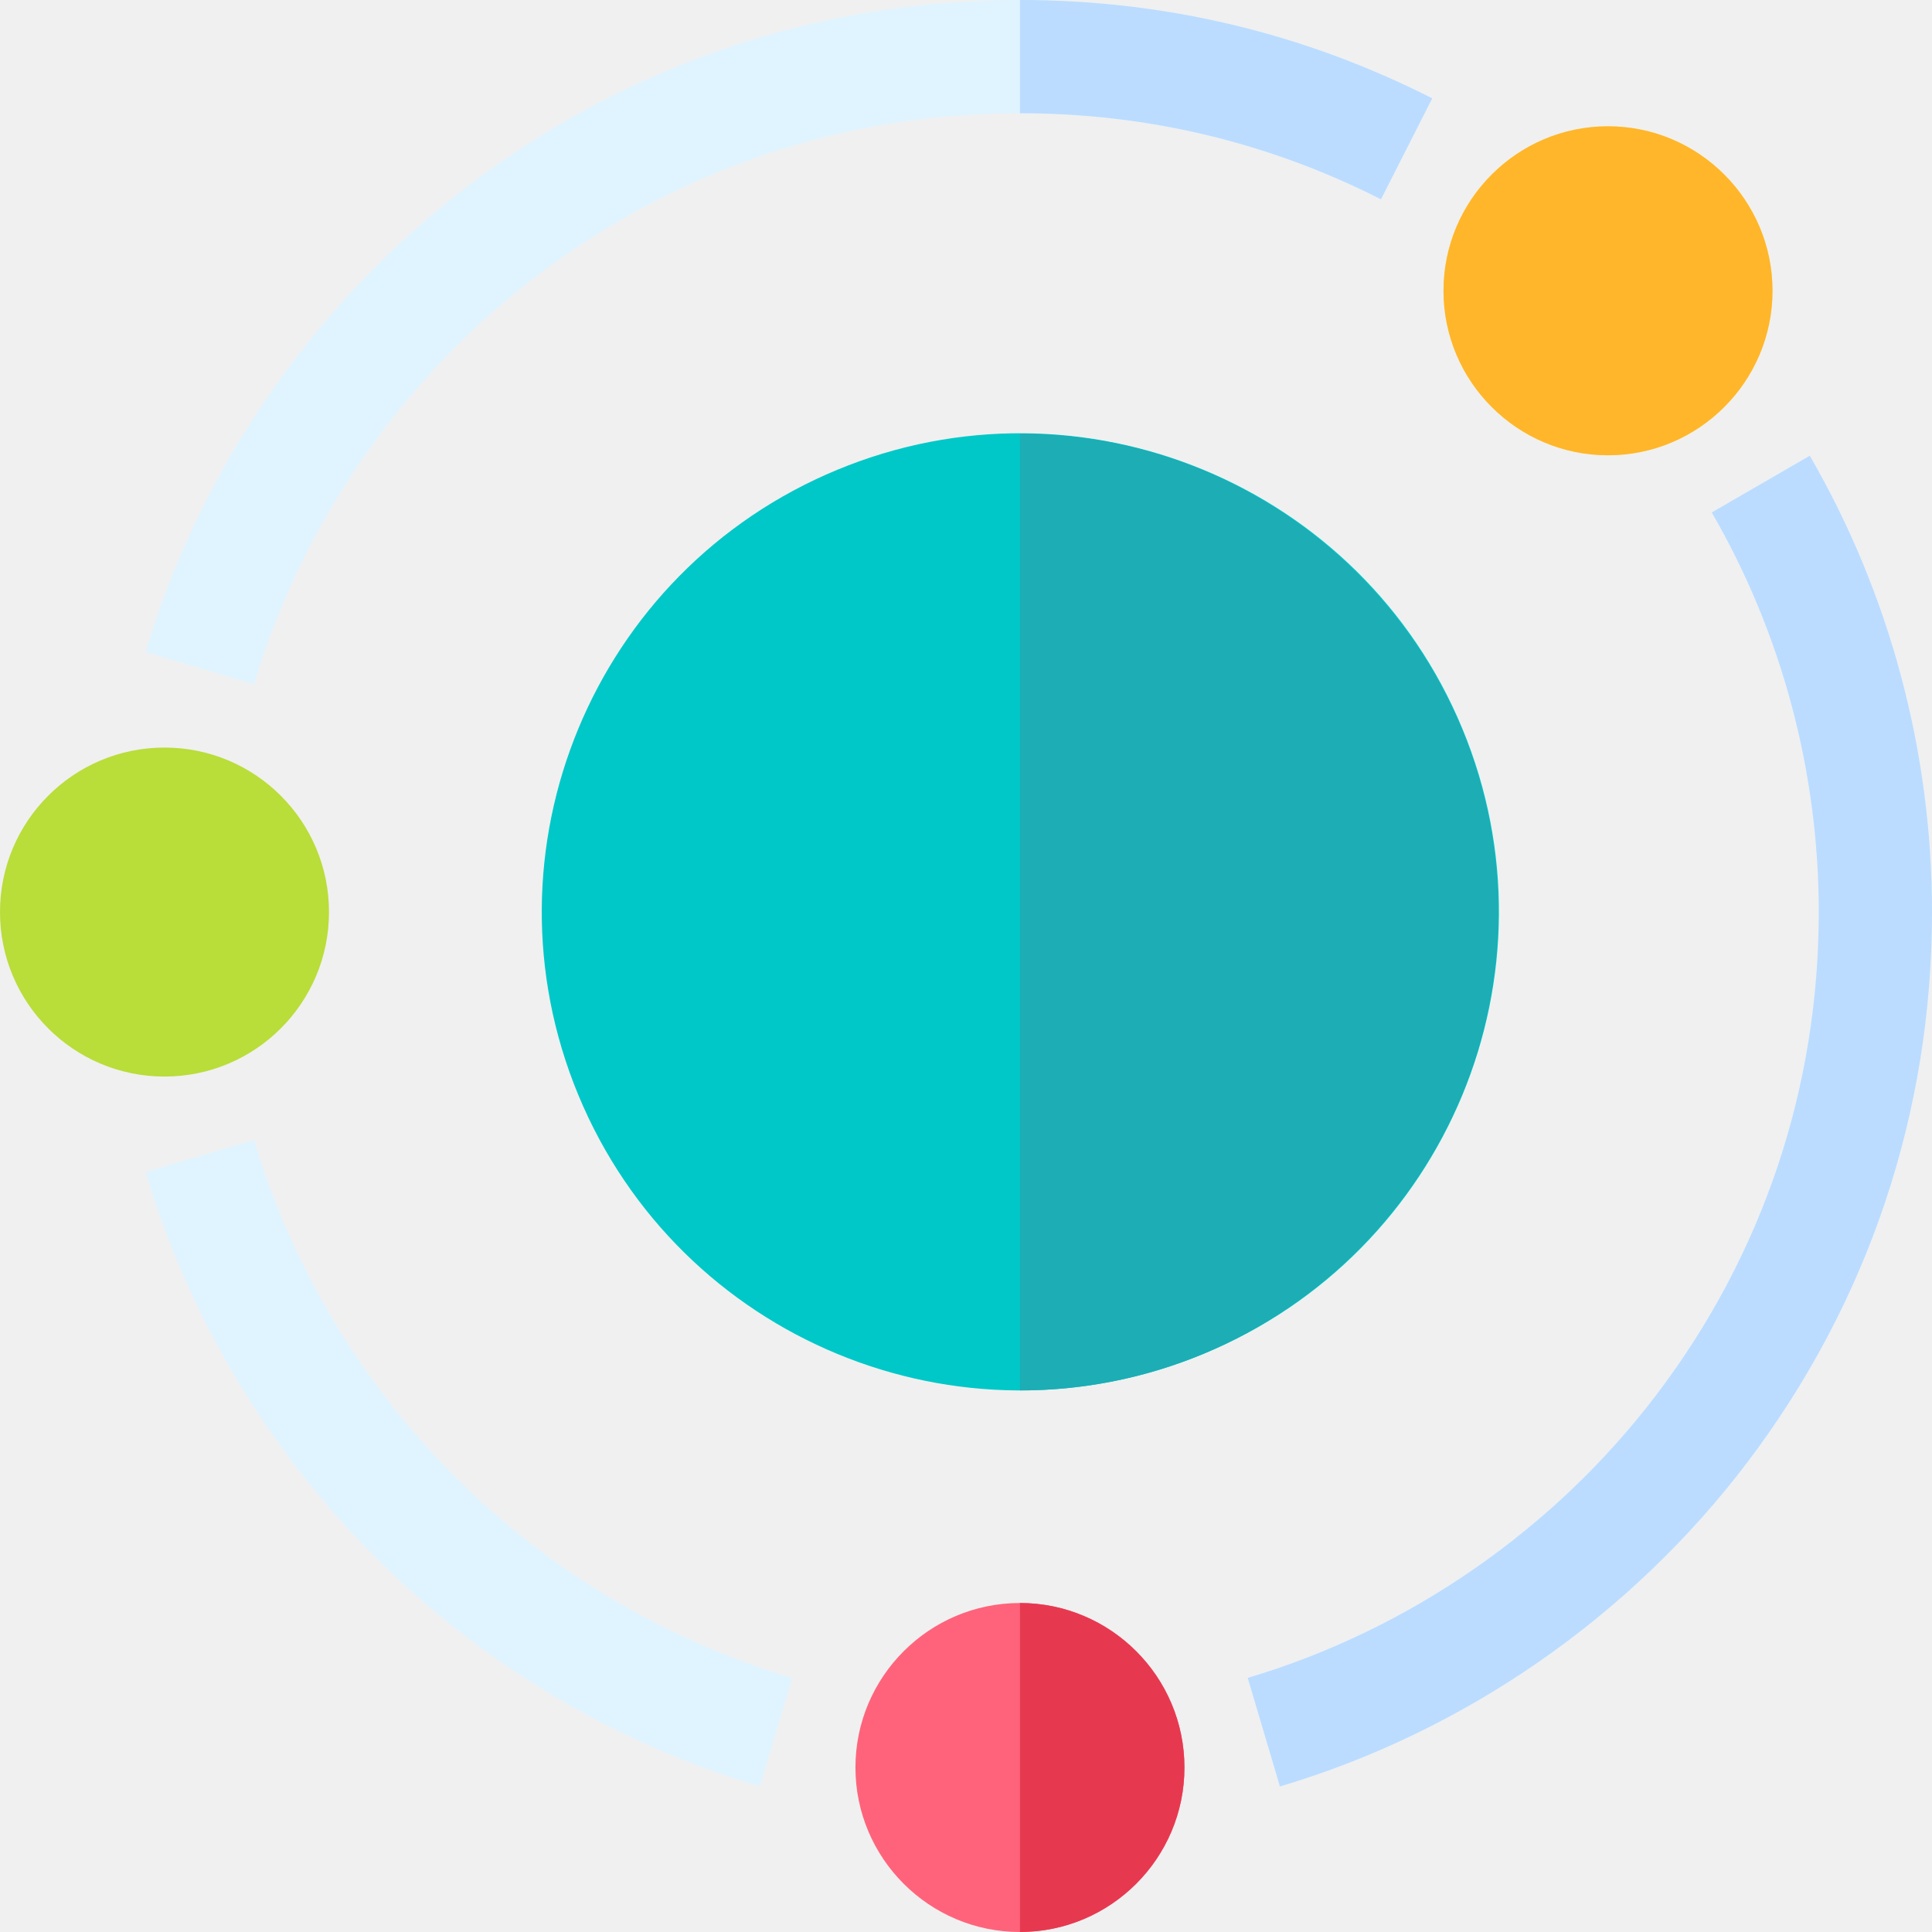
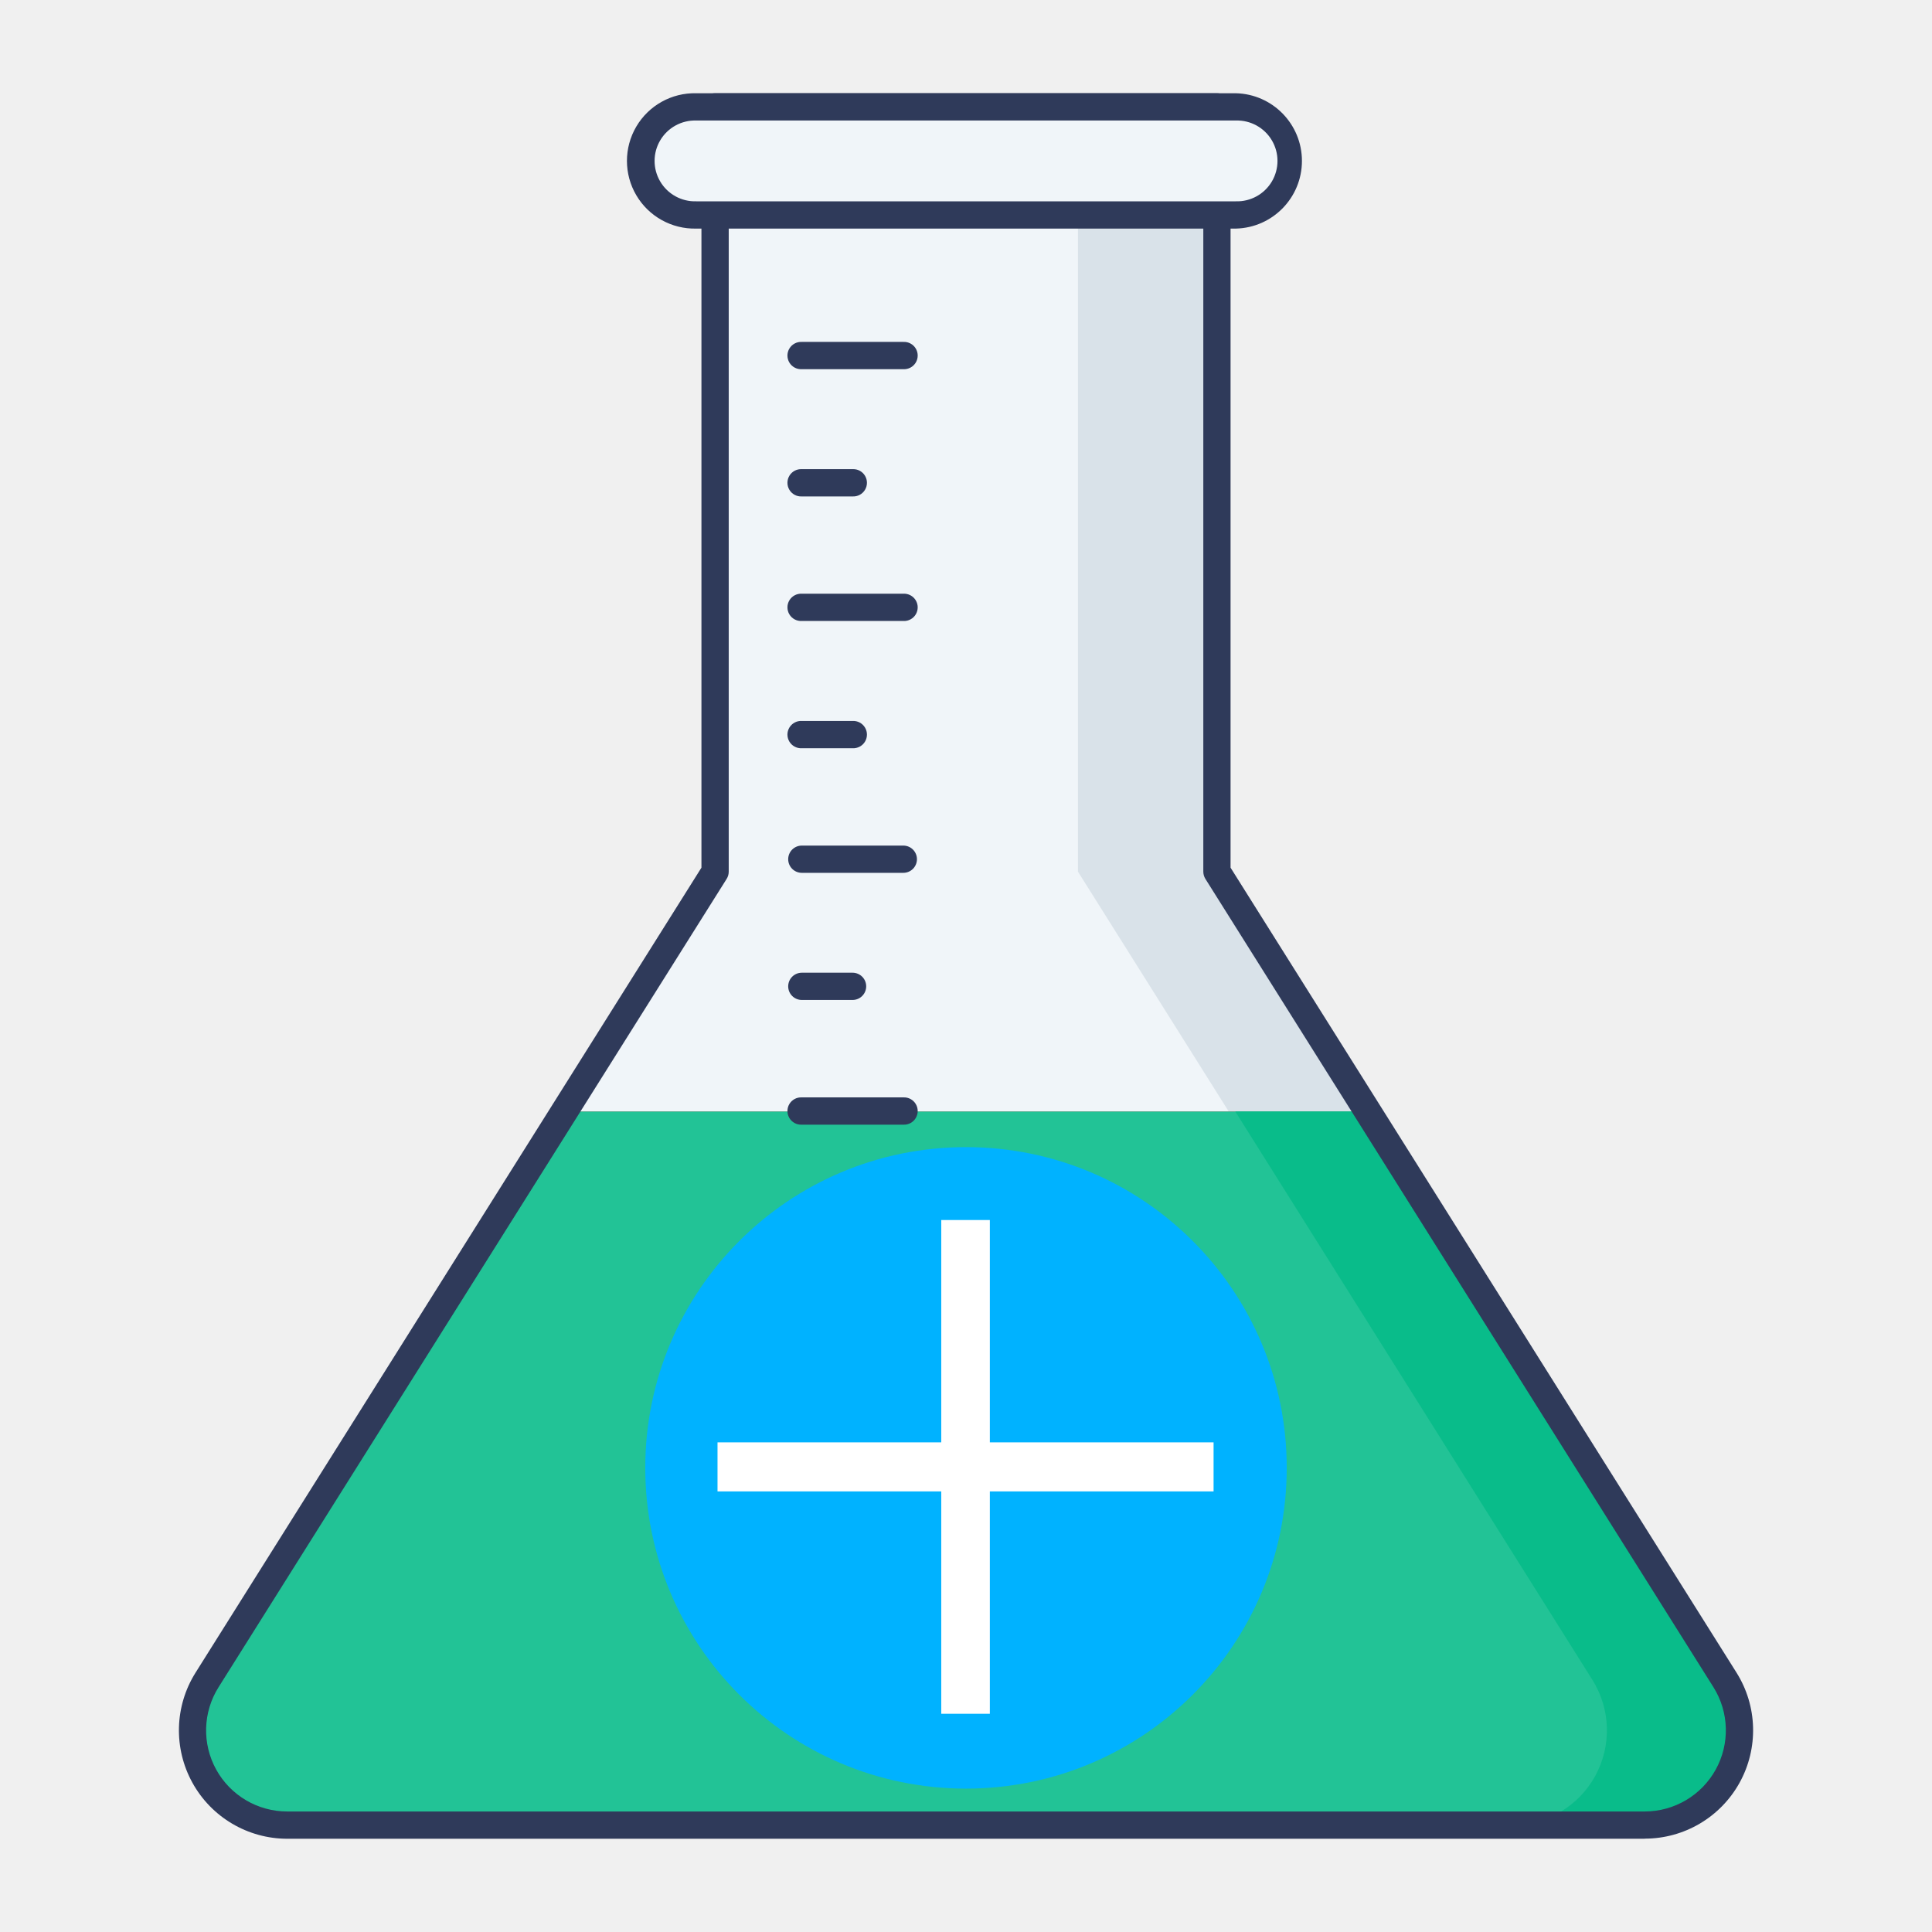
- <svg xmlns="http://www.w3.org/2000/svg" id="Layer_1" enable-background="new 0 0 511.848 511.848" height="512" viewBox="0 0 511.848 511.848" width="512">
-   <g>
-     <ellipse cx="270.214" cy="241.634" fill="#00c8c8" rx="126.731" ry="126.731" transform="matrix(.924 -.383 .383 .924 -71.9 121.8)" />
-     <path d="m426.01 33.457c-24.03 0-43.581 19.55-43.581 43.581 0 24.03 19.551 43.581 43.581 43.581s43.58-19.55 43.58-43.581-19.55-43.581-43.58-43.581z" fill="#ffe274" />
-     <g>
-       <path d="m67.323 181.289-28.76-8.54c14.52-48.893 45.016-92.869 85.871-123.826 42.24-32.005 92.649-48.923 145.78-48.923 38.423 0 75.173 8.765 109.229 26.052l-13.58 26.751c-29.808-15.131-61.989-22.803-95.649-22.803-46.535 0-90.68 14.812-127.661 42.834-35.8 27.127-62.517 65.643-75.23 108.455z" fill="#e0f4ff" />
-     </g>
-     <g>
-       <path d="m339.098 473.284-8.539-28.759c42.812-12.713 81.328-39.43 108.455-75.23 28.022-36.982 42.834-81.127 42.834-127.662 0-37.226-9.802-73.833-28.347-105.865l25.963-15.031c21.186 36.594 32.384 78.399 32.384 120.896 0 53.131-16.917 103.541-48.923 145.78-30.958 40.856-74.934 71.352-123.827 85.871z" fill="#e0f4ff" />
-     </g>
-     <g>
-       <path d="m201.33 473.284c-38.304-11.375-73.563-32.399-101.965-60.801s-49.427-63.661-60.801-101.965l28.759-8.54c9.957 33.532 28.373 64.409 53.255 89.292 24.883 24.883 55.76 43.298 89.292 53.256z" fill="#e0f4ff" />
-     </g>
-     <path d="m270.214 424.686c-24.03 0-43.58 19.55-43.58 43.581 0 24.03 19.55 43.581 43.58 43.581s43.581-19.55 43.581-43.581-19.551-43.581-43.581-43.581z" fill="#ff637b" />
-     <circle cx="43.581" cy="241.634" fill="#b9dd39" r="43.581" />
-     <path d="m426.01 33.457c-24.03 0-43.581 19.55-43.581 43.581 0 24.03 19.551 43.581 43.581 43.581s43.58-19.55 43.58-43.581-19.55-43.581-43.58-43.581z" fill="#ffb62a" />
-     <g>
-       <path d="m339.098 473.284-8.539-28.759c42.812-12.713 81.328-39.43 108.455-75.23 28.022-36.982 42.834-81.127 42.834-127.662 0-37.226-9.802-73.833-28.347-105.865l25.963-15.031c21.186 36.594 32.384 78.399 32.384 120.896 0 53.131-16.917 103.541-48.923 145.78-30.958 40.856-74.934 71.352-123.827 85.871z" fill="#bbdcff" />
-     </g>
-     <path d="m396.945 241.634c0-69.88-56.852-126.731-126.731-126.731v253.462c69.88 0 126.731-56.852 126.731-126.731z" fill="#1cadb5" />
-     <path d="m379.442 26.052c-34.055-17.287-70.805-26.052-109.228-26.052v30c33.66 0 65.841 7.672 95.648 22.803z" fill="#bbdcff" />
-     <path d="m313.795 468.267c0-24.031-19.551-43.581-43.581-43.581v87.162c24.03-.001 43.581-19.551 43.581-43.581z" fill="#e63950" />
-   </g>
+ <svg xmlns="http://www.w3.org/2000/svg" id="Слой_1" data-name="Слой 1" viewBox="0 0 512 512">
+   <defs>
+     <style>.cls-1{fill:#d9e2e9;}.cls-2{fill:#f0f5f9;}.cls-3{fill:#ef5361;}.cls-4{fill:#22c396;}.cls-5{fill:#09bc8a;}.cls-6{fill:#2f3a5a;}.cls-7{fill:#00b2ff;}.cls-8{fill:#fff;}</style>
+   </defs>
+   <path class="cls-1" d="M457.13,445.19,322.5,231V28.32h-133V231L54.87,445.19a25.11,25.11,0,0,0,21.26,38.49H435.87a25.11,25.11,0,0,0,21.26-38.49Z" />
+   <path class="cls-2" d="M457.13,445.19,322.5,231V28.32h-133V231L54.87,445.19a25.11,25.11,0,0,0,21.26,38.49H435.87a25.11,25.11,0,0,0,21.26-38.49Z" />
+   <path class="cls-1" d="M366.68,301.27,322.51,231V28.33H285.67V231l44.18,70.28Z" />
+   <path class="cls-3" d="M457.13,445.19,362.45,294.55H149.55L54.87,445.19a25.11,25.11,0,0,0,21.26,38.49H435.87a25.11,25.11,0,0,0,21.26-38.49Z" />
+   <path class="cls-4" d="M435.85,483.68H76.14a25.13,25.13,0,0,1-21.28-38.5l94.71-150.63H362.43l94.71,150.63a25.15,25.15,0,0,1-21.29,38.5Z" />
+   <path class="cls-5" d="M435.85,483.68H400.74A25.13,25.13,0,0,0,422,445.18L327.36,294.55h35.06l94.71,150.63a25.15,25.15,0,0,1-21.28,38.5Z" />
+   <path class="cls-6" d="M435.87,487.29H76.13a28.73,28.73,0,0,1-24.32-44L185.89,229.94V28.32a3.61,3.61,0,0,1,3.61-3.61h133a3.61,3.61,0,0,1,3.61,3.61V229.94L460.19,443.26a28.72,28.72,0,0,1-24.32,44ZM193.12,31.94V231a3.58,3.58,0,0,1-.56,1.93L57.93,447.11a21.49,21.49,0,0,0,18.2,32.95H435.87a21.51,21.51,0,0,0,18.21-32.94L319.44,232.91a3.66,3.66,0,0,1-.55-1.93v-199Z" />
+   <path class="cls-2" d="M327.51,28.32h-143a14.33,14.33,0,0,0,0,28.65h143a14.33,14.33,0,0,0,0-28.65Z" />
+   <path class="cls-6" d="M327.51,60.58h-143a17.94,17.94,0,1,1,0-35.87h143a17.94,17.94,0,0,1,0,35.87Zm-143-28.64a10.71,10.71,0,1,0,0,21.41h143a10.71,10.71,0,1,0,0-21.41h-143Z" />
+   <path class="cls-6" d="M239.39,97.84h-26.9a3.62,3.62,0,1,1,0-7.23h26.9a3.62,3.62,0,1,1,0,7.23Z" />
+   <path class="cls-6" d="M225.94,131.56H212.49a3.62,3.62,0,1,1,0-7.23h13.45a3.62,3.62,0,1,1,0,7.23Z" />
+   <path class="cls-6" d="M239.39,164.57h-26.9a3.62,3.62,0,1,1,0-7.23h26.9a3.62,3.62,0,1,1,0,7.23Z" />
+   <path class="cls-6" d="M225.94,198.29H212.49a3.62,3.62,0,1,1,0-7.23h13.45a3.62,3.62,0,1,1,0,7.23Z" />
+   <path class="cls-6" d="M239.39,231.31h-26.9a3.61,3.61,0,1,1,0-7.22h26.9a3.61,3.61,0,1,1,0,7.22Z" />
+   <path class="cls-6" d="M225.94,265H212.49a3.61,3.61,0,1,1,0-7.22h13.45a3.61,3.61,0,1,1,0,7.22Z" />
+   <path class="cls-6" d="M239.39,298.05h-26.9a3.62,3.62,0,1,1,0-7.23h26.9a3.62,3.62,0,1,1,0,7.23Z" />
+   <path class="cls-6" d="M225.94,331.77H212.49a3.62,3.62,0,1,1,0-7.23h13.45a3.62,3.62,0,1,1,0,7.23Z" />
+   <path class="cls-6" d="M239.39,364.78h-26.9a3.62,3.62,0,1,1,0-7.23h26.9a3.62,3.62,0,1,1,0,7.23Z" />
+   <path class="cls-6" d="M225.94,398.5H212.49a3.61,3.61,0,1,1,0-7.22h13.45a3.61,3.61,0,1,1,0,7.22Z" />
+   <path class="cls-6" d="M239.39,431.52h-26.9a3.62,3.62,0,1,1,0-7.23h26.9a3.62,3.62,0,1,1,0,7.23Z" />
+   <circle class="cls-7" cx="256" cy="389" r="85" />
+   <path class="cls-8" d="M190.15,382.24h59.29V323.32h12.88v58.92h59.29v13H262.32v58.93H249.44V395.24H190.15Z" />
</svg>
